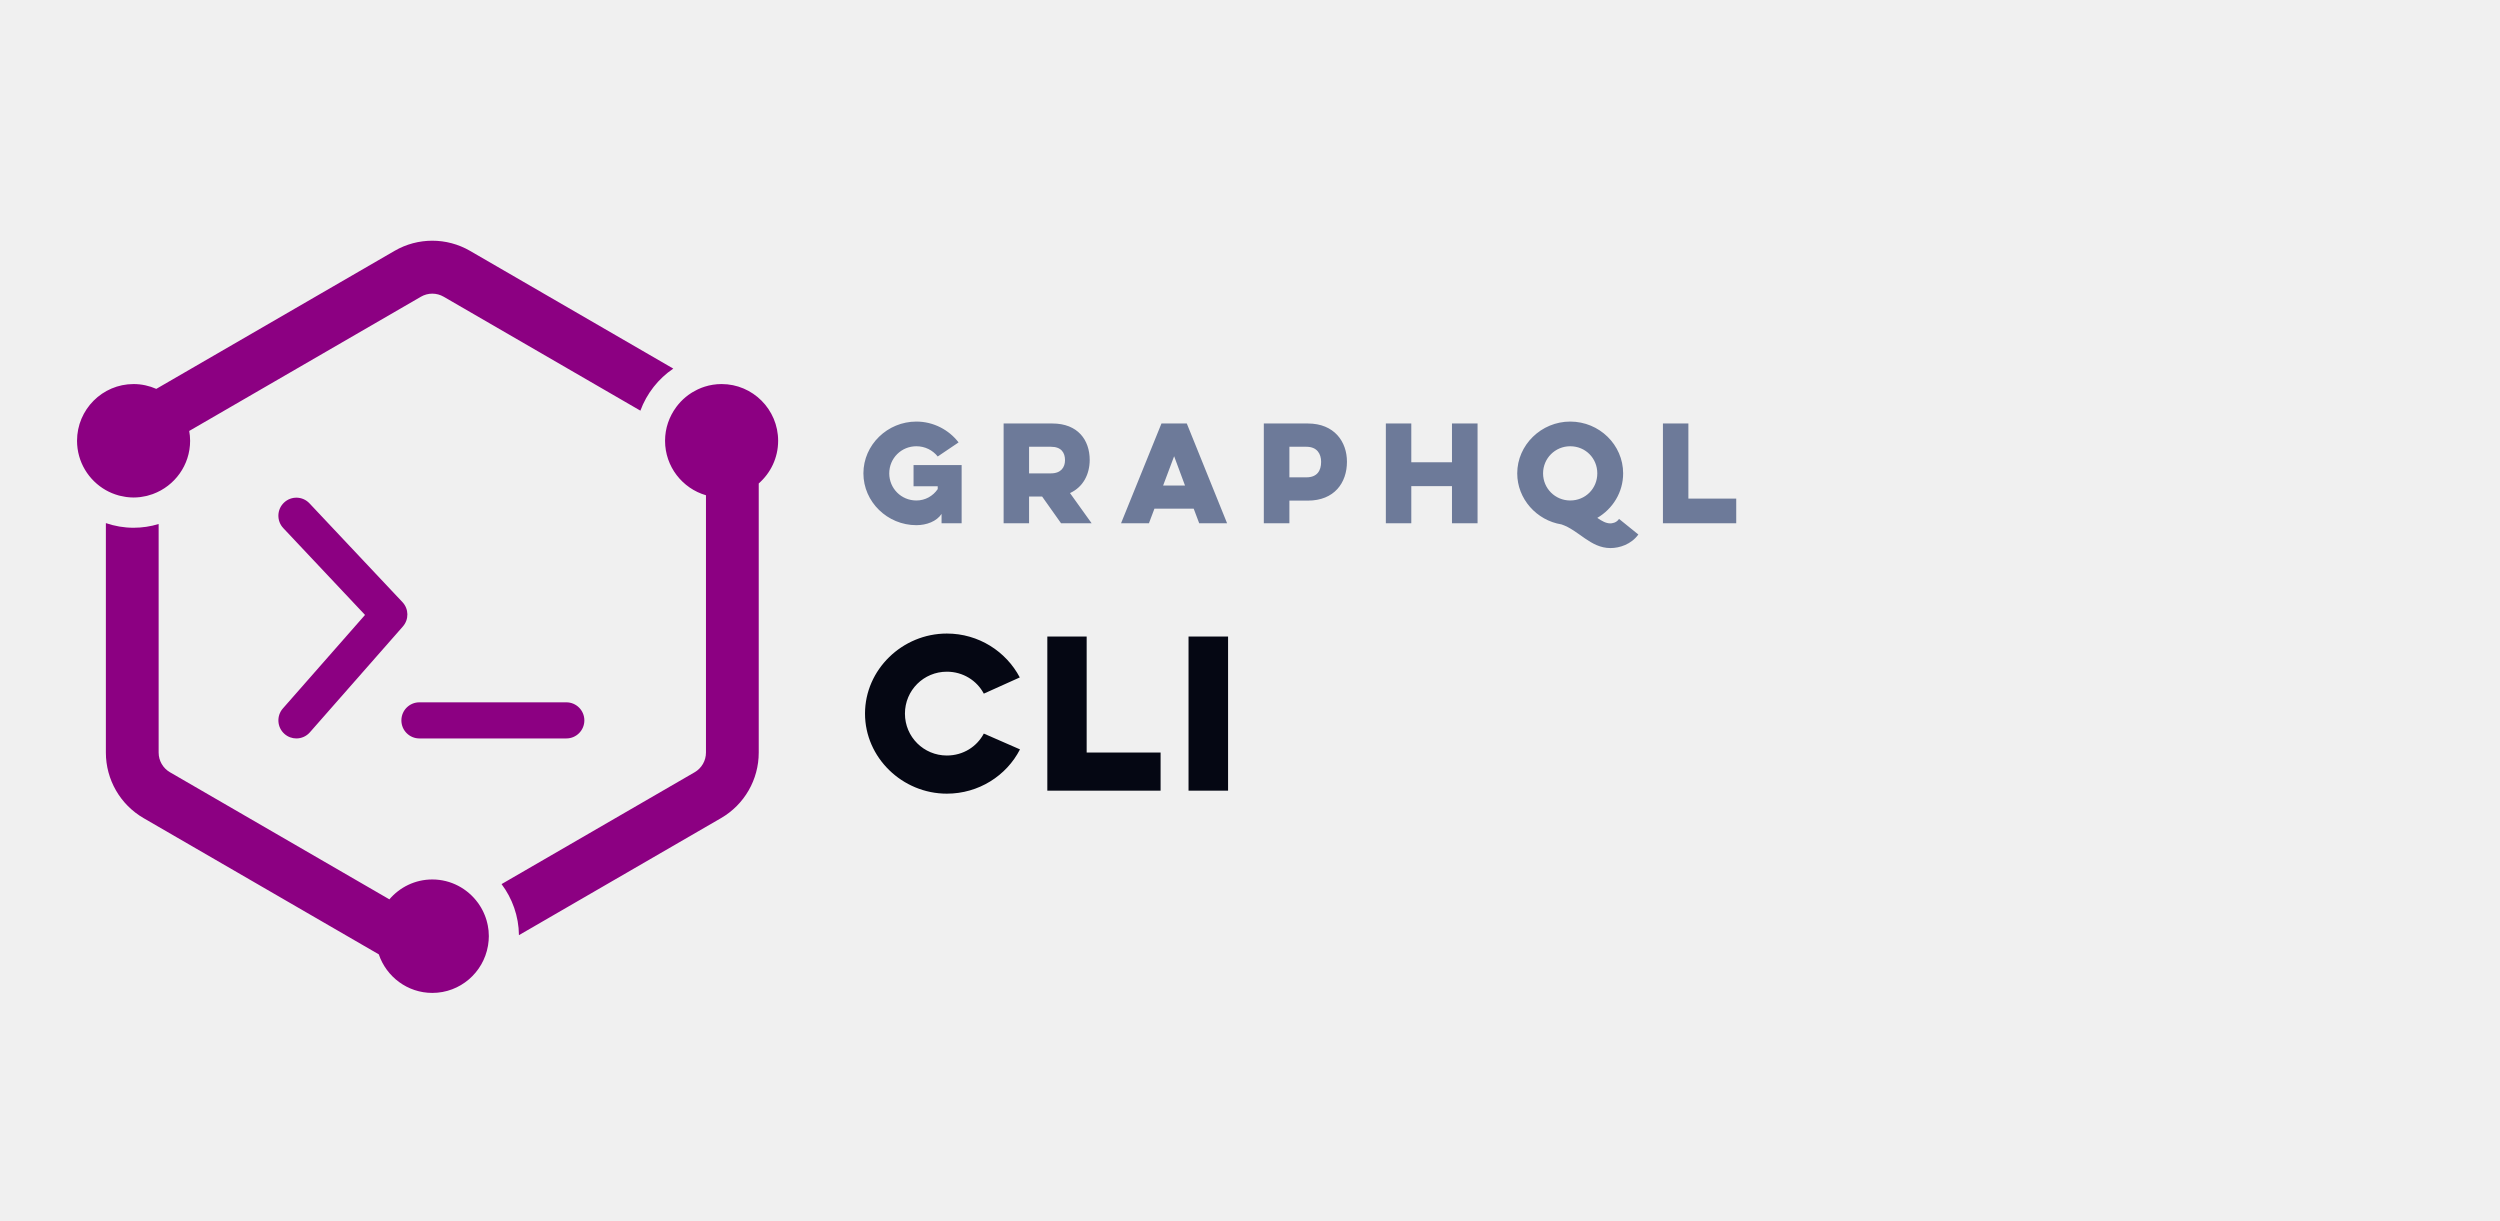
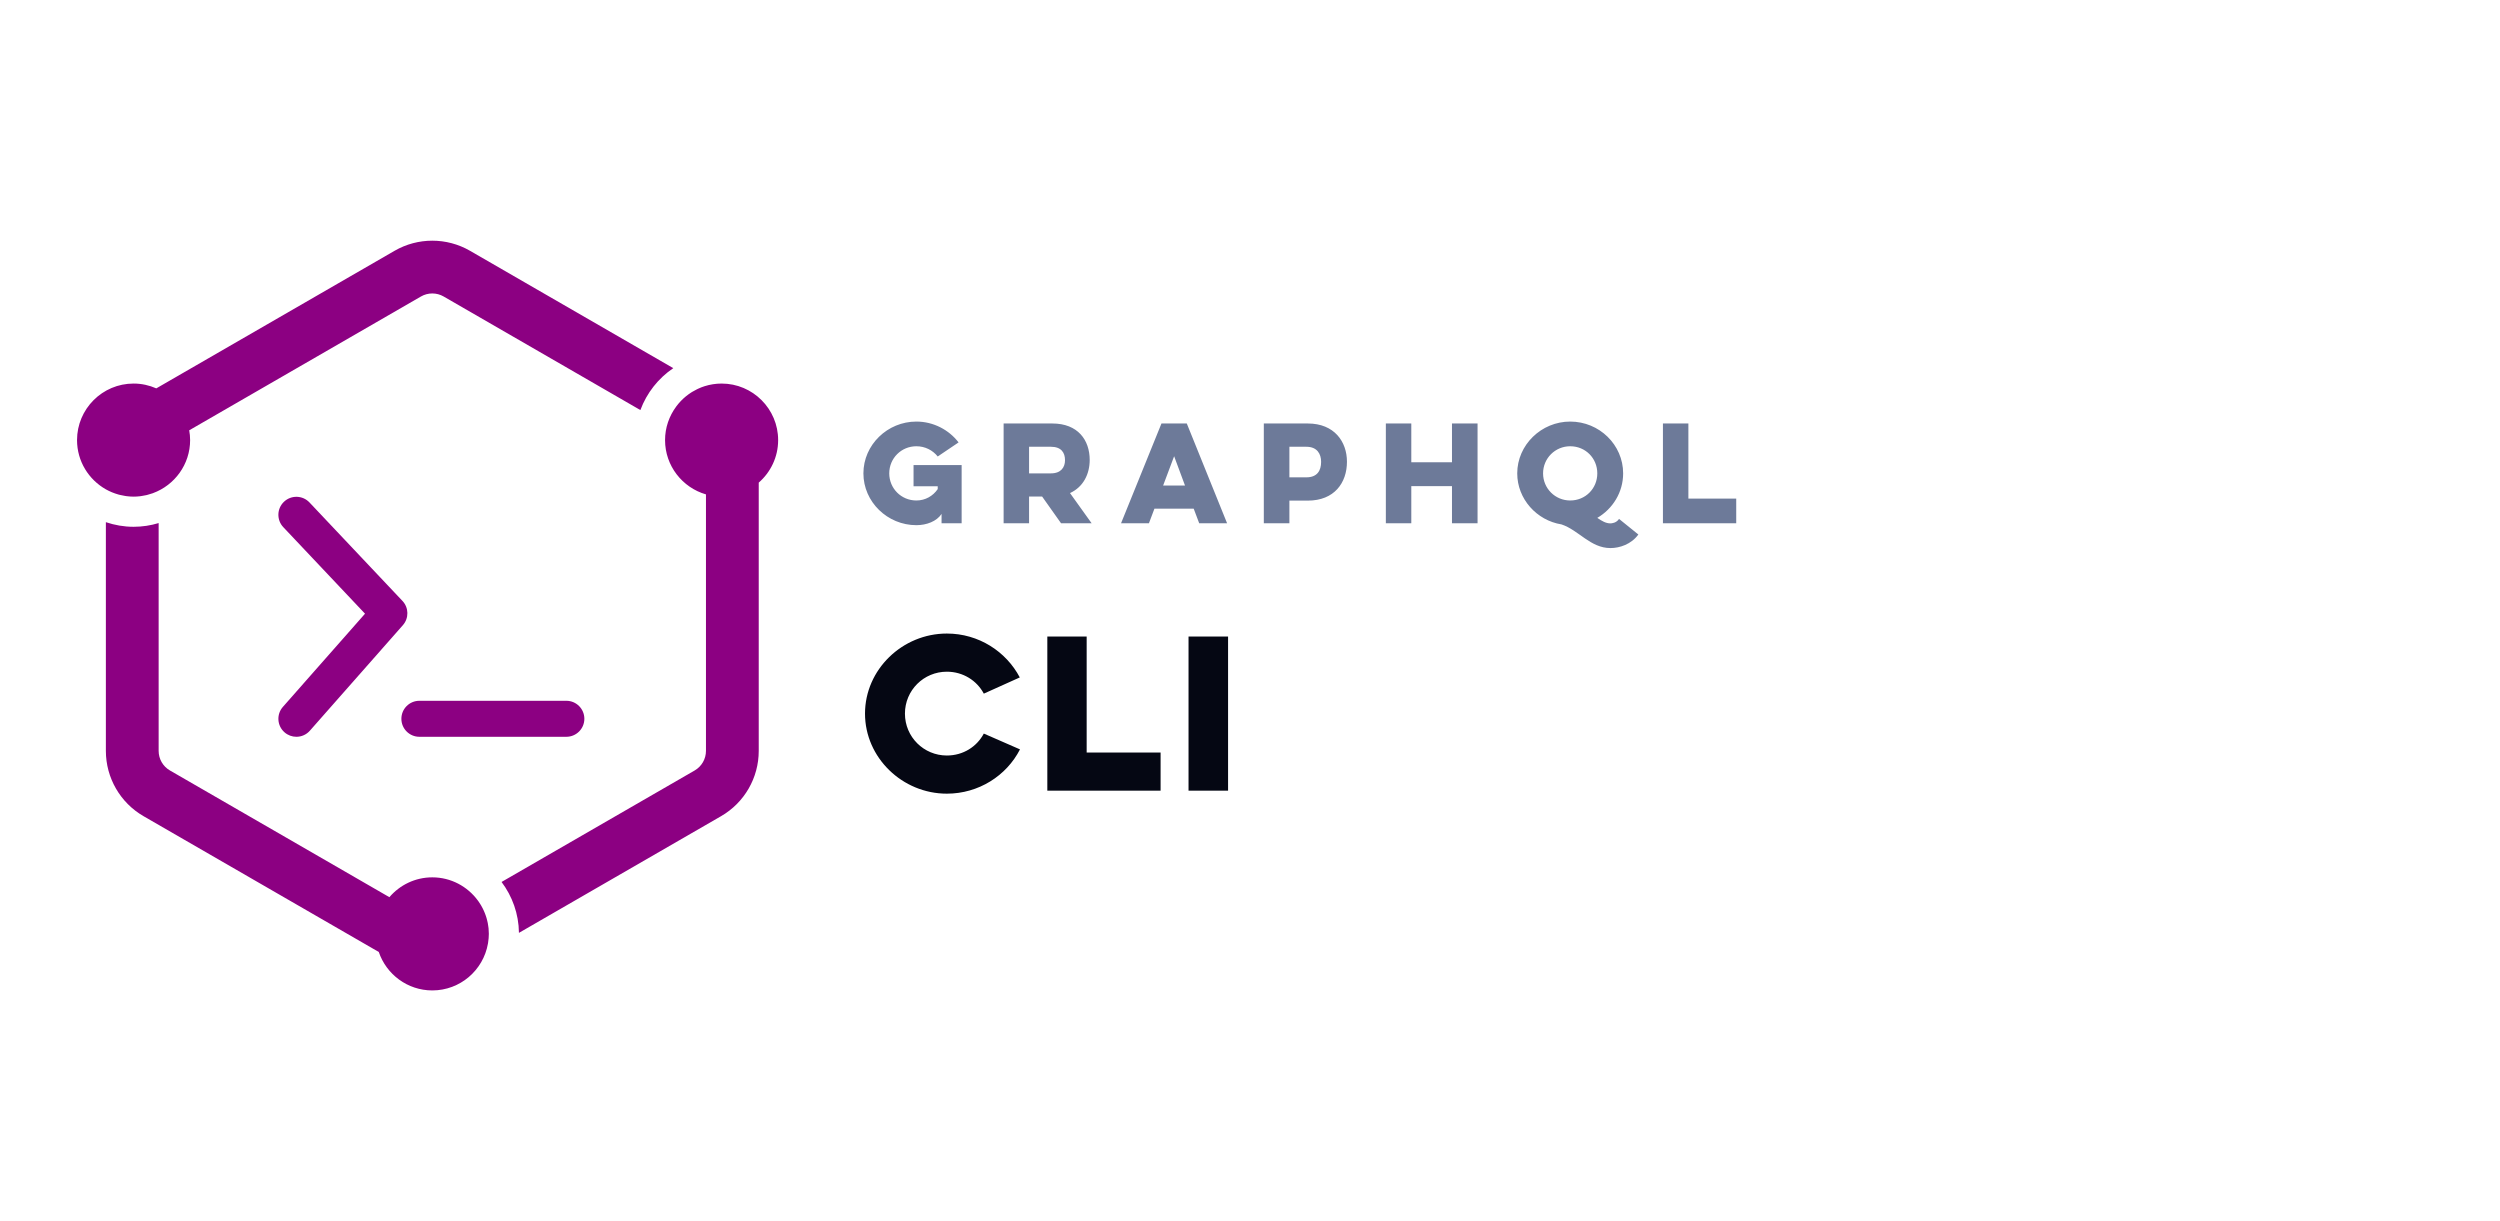
<svg xmlns="http://www.w3.org/2000/svg" width="215px" height="105px" viewBox="0 0 215 105" version="1.1">
  <g id="GraphQL-Tools/-CLI" stroke="none" stroke-width="1" fill="none" fill-rule="evenodd">
+     <rect id="Rectangle" fill="#FFFFFF" x="0" y="0" width="215" height="105" />
    <g id="Libraries-Logos-/-CLI" transform="translate(6, 20)" fill="#8C0082">
-       <path d="M36.04,60.512 C36.04,60.767 36.015,61.015 35.977,61.26 C35.972,61.291 35.968,61.321 35.963,61.351 C35.566,63.643 33.574,65.391 31.178,65.391 C29.042,65.391 27.227,63.999 26.576,62.074 L6.346,50.357 C4.34,49.195 3.105,47.047 3.105,44.724 L3.105,24.988 C3.854,25.243 4.653,25.387 5.488,25.387 C6.237,25.387 6.96,25.273 7.643,25.066 L7.643,44.724 C7.643,45.419 8.015,46.065 8.616,46.413 L27.487,57.344 C28.38,56.299 29.701,55.634 31.178,55.634 C32.784,55.634 34.206,56.422 35.093,57.63 C35.108,57.652 35.125,57.673 35.141,57.695 C35.203,57.783 35.261,57.873 35.318,57.966 C35.34,58.002 35.361,58.036 35.383,58.073 C35.432,58.158 35.478,58.246 35.523,58.334 C35.547,58.382 35.569,58.429 35.591,58.478 C35.63,58.56 35.665,58.643 35.699,58.728 C35.723,58.788 35.744,58.849 35.766,58.91 C35.793,58.987 35.819,59.065 35.842,59.143 C35.865,59.219 35.881,59.294 35.9,59.369 C35.917,59.44 35.935,59.51 35.949,59.582 C35.968,59.677 35.98,59.772 35.993,59.868 C36,59.926 36.011,59.981 36.017,60.039 C36.031,60.195 36.04,60.352 36.04,60.512 L36.04,60.512 Z M60.92,17.907 C60.92,19.371 60.272,20.682 59.251,21.577 L59.251,44.724 C59.251,47.047 58.017,49.195 56.01,50.357 L38.629,60.424 C38.61,58.777 38.055,57.26 37.134,56.032 L53.741,46.413 C54.341,46.065 54.713,45.419 54.713,44.724 L54.713,22.592 C52.685,22.005 51.195,20.129 51.195,17.907 C51.195,16.825 51.553,15.828 52.149,15.019 C52.158,15.006 52.167,14.993 52.177,14.98 C52.289,14.831 52.41,14.686 52.539,14.55 L52.556,14.531 C52.823,14.253 53.121,14.008 53.446,13.799 C53.48,13.777 53.515,13.757 53.55,13.735 C53.679,13.658 53.811,13.585 53.946,13.519 C53.986,13.5 54.026,13.48 54.067,13.462 C54.236,13.385 54.411,13.313 54.591,13.258 C54.592,13.258 54.592,13.258 54.592,13.257 C55.055,13.109 55.546,13.029 56.058,13.029 C58.74,13.029 60.92,15.217 60.92,17.907 L60.92,17.907 Z M3.105,22.155 C1.627,21.317 0.625,19.728 0.625,17.907 C0.625,15.217 2.806,13.029 5.488,13.029 C6.183,13.029 6.843,13.179 7.442,13.443 L27.936,1.572 C28.938,0.991 30.059,0.701 31.177,0.701 C32.297,0.701 33.417,0.991 34.419,1.572 L51.902,11.7 C50.616,12.57 49.62,13.835 49.073,15.316 L32.15,5.515 C31.855,5.344 31.518,5.254 31.177,5.254 C30.837,5.254 30.501,5.344 30.205,5.515 L10.272,17.062 C10.321,17.337 10.35,17.618 10.35,17.907 C10.35,20.006 9.019,21.795 7.162,22.481 C7.148,22.487 7.133,22.493 7.119,22.497 C6.971,22.549 6.823,22.595 6.67,22.634 C6.639,22.642 6.609,22.651 6.578,22.657 C6.438,22.689 6.295,22.715 6.151,22.735 C6.112,22.741 6.073,22.748 6.033,22.753 C5.854,22.773 5.673,22.786 5.488,22.786 C5.29,22.786 5.095,22.77 4.902,22.747 C4.851,22.741 4.8,22.731 4.749,22.723 C4.601,22.701 4.456,22.672 4.312,22.636 C4.269,22.624 4.224,22.614 4.18,22.602 C3.801,22.494 3.44,22.345 3.105,22.155 L3.105,22.155 Z" id="Fill-2" />
-       <path d="M44.255,41.953 C44.255,41.096 43.562,40.4 42.707,40.4 L30.066,40.4 C29.212,40.4 28.519,41.096 28.519,41.953 C28.519,42.81 29.212,43.506 30.066,43.506 L42.707,43.506 C43.562,43.506 44.255,42.81 44.255,41.953 M19.488,43.506 C19.125,43.506 18.76,43.378 18.466,43.118 C17.824,42.551 17.763,41.569 18.328,40.926 L25.392,32.885 L18.364,25.419 C17.776,24.795 17.805,23.812 18.426,23.224 C19.049,22.636 20.027,22.662 20.614,23.287 L28.612,31.784 C29.162,32.367 29.177,33.274 28.648,33.876 L20.65,42.979 C20.344,43.328 19.918,43.506 19.488,43.506" id="Fill-1" />
+       <path d="M36.04,60.315 C36.04,60.568 36.015,60.816 35.977,61.059 C35.972,61.09 35.968,61.12 35.963,61.15 C35.566,63.435 33.574,65.177 31.178,65.177 C29.042,65.177 27.227,63.79 26.576,61.871 L6.346,50.192 C4.34,49.034 3.105,46.893 3.105,44.578 L3.105,24.907 C3.854,25.16 4.653,25.304 5.488,25.304 C6.237,25.304 6.96,25.191 7.643,24.984 L7.643,44.578 C7.643,45.27 8.015,45.915 8.616,46.261 L27.487,57.157 C28.38,56.115 29.701,55.452 31.178,55.452 C32.784,55.452 34.206,56.237 35.093,57.442 C35.108,57.463 35.125,57.484 35.141,57.506 C35.203,57.594 35.261,57.684 35.318,57.777 C35.34,57.812 35.361,57.847 35.383,57.883 C35.432,57.968 35.478,58.055 35.523,58.143 C35.547,58.191 35.569,58.238 35.591,58.286 C35.63,58.369 35.665,58.451 35.699,58.536 C35.723,58.596 35.744,58.656 35.766,58.717 C35.793,58.794 35.819,58.872 35.842,58.95 C35.865,59.025 35.881,59.101 35.9,59.175 C35.917,59.246 35.935,59.316 35.949,59.387 C35.968,59.482 35.98,59.577 35.993,59.672 C36,59.73 36.011,59.785 36.017,59.842 C36.031,59.998 36.04,60.155 36.04,60.315 L36.04,60.315 Z M60.92,17.849 C60.92,19.307 60.272,20.615 59.251,21.506 L59.251,44.578 C59.251,46.893 58.017,49.034 56.01,50.192 L38.629,60.226 C38.61,58.585 38.055,57.073 37.134,55.849 L53.741,46.261 C54.341,45.915 54.713,45.27 54.713,44.578 L54.713,22.518 C52.685,21.933 51.195,20.064 51.195,17.849 C51.195,16.77 51.553,15.776 52.149,14.97 C52.158,14.957 52.167,14.944 52.177,14.931 C52.289,14.782 52.41,14.638 52.539,14.503 L52.556,14.484 C52.823,14.206 53.121,13.962 53.446,13.753 C53.48,13.732 53.515,13.712 53.55,13.69 C53.679,13.613 53.811,13.54 53.946,13.475 C53.986,13.456 54.026,13.436 54.067,13.418 C54.236,13.341 54.411,13.27 54.591,13.214 C54.592,13.214 54.592,13.214 54.592,13.214 C55.055,13.067 55.546,12.986 56.058,12.986 C58.74,12.986 60.92,15.167 60.92,17.849 L60.92,17.849 Z M3.105,22.083 C1.627,21.247 0.625,19.664 0.625,17.849 C0.625,15.167 2.806,12.986 5.488,12.986 C6.183,12.986 6.843,13.136 7.442,13.4 L27.936,1.567 C28.938,0.988 30.059,0.699 31.177,0.699 C32.297,0.699 33.417,0.988 34.419,1.567 L51.902,11.661 C50.616,12.529 49.62,13.79 49.073,15.266 L32.15,5.497 C31.855,5.326 31.518,5.237 31.177,5.237 C30.837,5.237 30.501,5.326 30.205,5.497 L10.272,17.006 C10.321,17.28 10.35,17.56 10.35,17.849 C10.35,19.941 9.019,21.723 7.162,22.408 C7.148,22.413 7.133,22.419 7.119,22.424 C6.971,22.476 6.823,22.522 6.67,22.56 C6.639,22.568 6.609,22.577 6.578,22.583 C6.438,22.615 6.295,22.641 6.151,22.661 C6.112,22.666 6.073,22.674 6.033,22.678 C5.854,22.699 5.673,22.711 5.488,22.711 C5.29,22.711 5.095,22.696 4.902,22.672 C4.851,22.666 4.8,22.657 4.749,22.649 C4.601,22.626 4.456,22.598 4.312,22.562 C4.269,22.55 4.224,22.54 4.18,22.528 C3.801,22.421 3.44,22.272 3.105,22.083 L3.105,22.083 Z" id="Fill-2" />
+       <path d="M44.255,41.816 C44.255,40.961 43.562,40.268 42.707,40.268 L30.066,40.268 C29.212,40.268 28.519,40.961 28.519,41.816 C28.519,42.67 29.212,43.364 30.066,43.364 L42.707,43.364 C43.562,43.364 44.255,42.67 44.255,41.816 M19.488,43.364 C19.125,43.364 18.76,43.236 18.466,42.977 C17.824,42.412 17.763,41.434 18.328,40.793 L25.392,32.778 L18.364,25.336 C17.776,24.714 17.805,23.734 18.426,23.148 C19.049,22.562 20.027,22.588 20.614,23.21 L28.612,31.68 C29.162,32.261 29.177,33.166 28.648,33.765 L20.65,42.839 C20.344,43.187 19.918,43.364 19.488,43.364" id="Fill-1" />
    </g>
    <path d="M84.608,63.087 C84.013,64.209 82.84,64.974 81.429,64.974 C79.44,64.974 77.825,63.376 77.825,61.37 C77.825,59.364 79.44,57.766 81.429,57.766 C82.823,57.766 84.013,58.531 84.608,59.653 L87.702,58.259 C86.529,56.032 84.166,54.485 81.429,54.485 C77.604,54.485 74.391,57.579 74.391,61.37 C74.391,65.161 77.604,68.255 81.429,68.255 C84.166,68.255 86.563,66.708 87.719,64.447 L84.608,63.087 Z M90.07,68 L99.811,68 L99.811,64.719 L93.453,64.719 L93.453,54.74 L90.07,54.74 L90.07,68 Z M102.214,54.74 L105.614,54.74 L105.614,68 L102.214,68 L102.214,54.74 Z" id="CLI" fill="#050713" fill-rule="nonzero" />
    <path d="M78.565,41.821 L80.644,41.821 L80.644,42.063 C80.237,42.657 79.577,43.042 78.807,43.042 C77.509,43.042 76.475,42.008 76.475,40.71 C76.475,39.412 77.509,38.378 78.807,38.378 C79.555,38.378 80.215,38.719 80.644,39.258 L82.437,38.048 C81.612,36.97 80.281,36.255 78.807,36.255 C76.321,36.255 74.253,38.257 74.253,40.71 C74.253,43.163 76.321,45.165 78.807,45.165 C79.687,45.165 80.556,44.835 80.974,44.197 L80.974,45 L82.701,45 L82.701,39.995 L78.565,39.995 L78.565,41.821 Z M86.311,36.42 L86.311,45 L88.5,45 L88.5,42.701 L89.622,42.701 L91.25,45 L93.879,45 L92.02,42.404 C93.175,41.876 93.714,40.754 93.714,39.555 C93.714,37.85 92.702,36.42 90.502,36.42 L86.311,36.42 Z M90.381,38.422 C91.261,38.422 91.591,38.917 91.591,39.577 C91.591,40.171 91.261,40.71 90.381,40.71 L88.5,40.71 L88.5,38.422 L90.381,38.422 Z M99.886,36.42 L96.41,45 L98.808,45 L99.281,43.746 L102.658,43.746 L103.131,45 L105.529,45 L102.064,36.42 L99.886,36.42 Z M101.91,41.755 L100.029,41.755 L100.975,39.236 L101.91,41.755 Z M108.688,45 L110.888,45 L110.888,43.053 L112.472,43.053 C114.749,43.053 115.838,41.524 115.838,39.709 C115.838,37.982 114.749,36.42 112.472,36.42 L108.688,36.42 L108.688,45 Z M112.351,38.422 C113.275,38.422 113.616,39.038 113.616,39.72 C113.616,40.479 113.275,41.051 112.351,41.051 L110.888,41.051 L110.888,38.422 L112.351,38.422 Z M124.87,36.42 L124.87,39.753 L121.372,39.753 L121.372,36.42 L119.183,36.42 L119.183,45 L121.372,45 L121.372,41.81 L124.87,41.81 L124.87,45 L127.07,45 L127.07,36.42 L124.87,36.42 Z M130.482,40.71 C130.482,42.91 132.154,44.758 134.288,45.099 C135.773,45.594 136.774,47.134 138.501,47.134 C139.282,47.134 140.283,46.815 140.899,45.968 L139.238,44.626 C139.007,44.978 138.611,45.011 138.49,45.011 C138.116,45.011 137.764,44.813 137.368,44.538 C138.699,43.757 139.59,42.338 139.59,40.71 C139.59,38.257 137.544,36.255 135.036,36.255 C132.561,36.255 130.482,38.257 130.482,40.71 Z M132.704,40.71 C132.704,39.412 133.749,38.378 135.036,38.378 C136.356,38.378 137.368,39.412 137.368,40.71 C137.368,42.008 136.356,43.042 135.036,43.042 C133.749,43.042 132.704,42.008 132.704,40.71 Z M143.012,45 L143.012,36.42 L145.201,36.42 L145.201,42.877 L149.315,42.877 L149.315,45 L143.012,45 Z" id="GraphQL" fill="#6D7A99" fill-rule="nonzero" />
  </g>
</svg>
